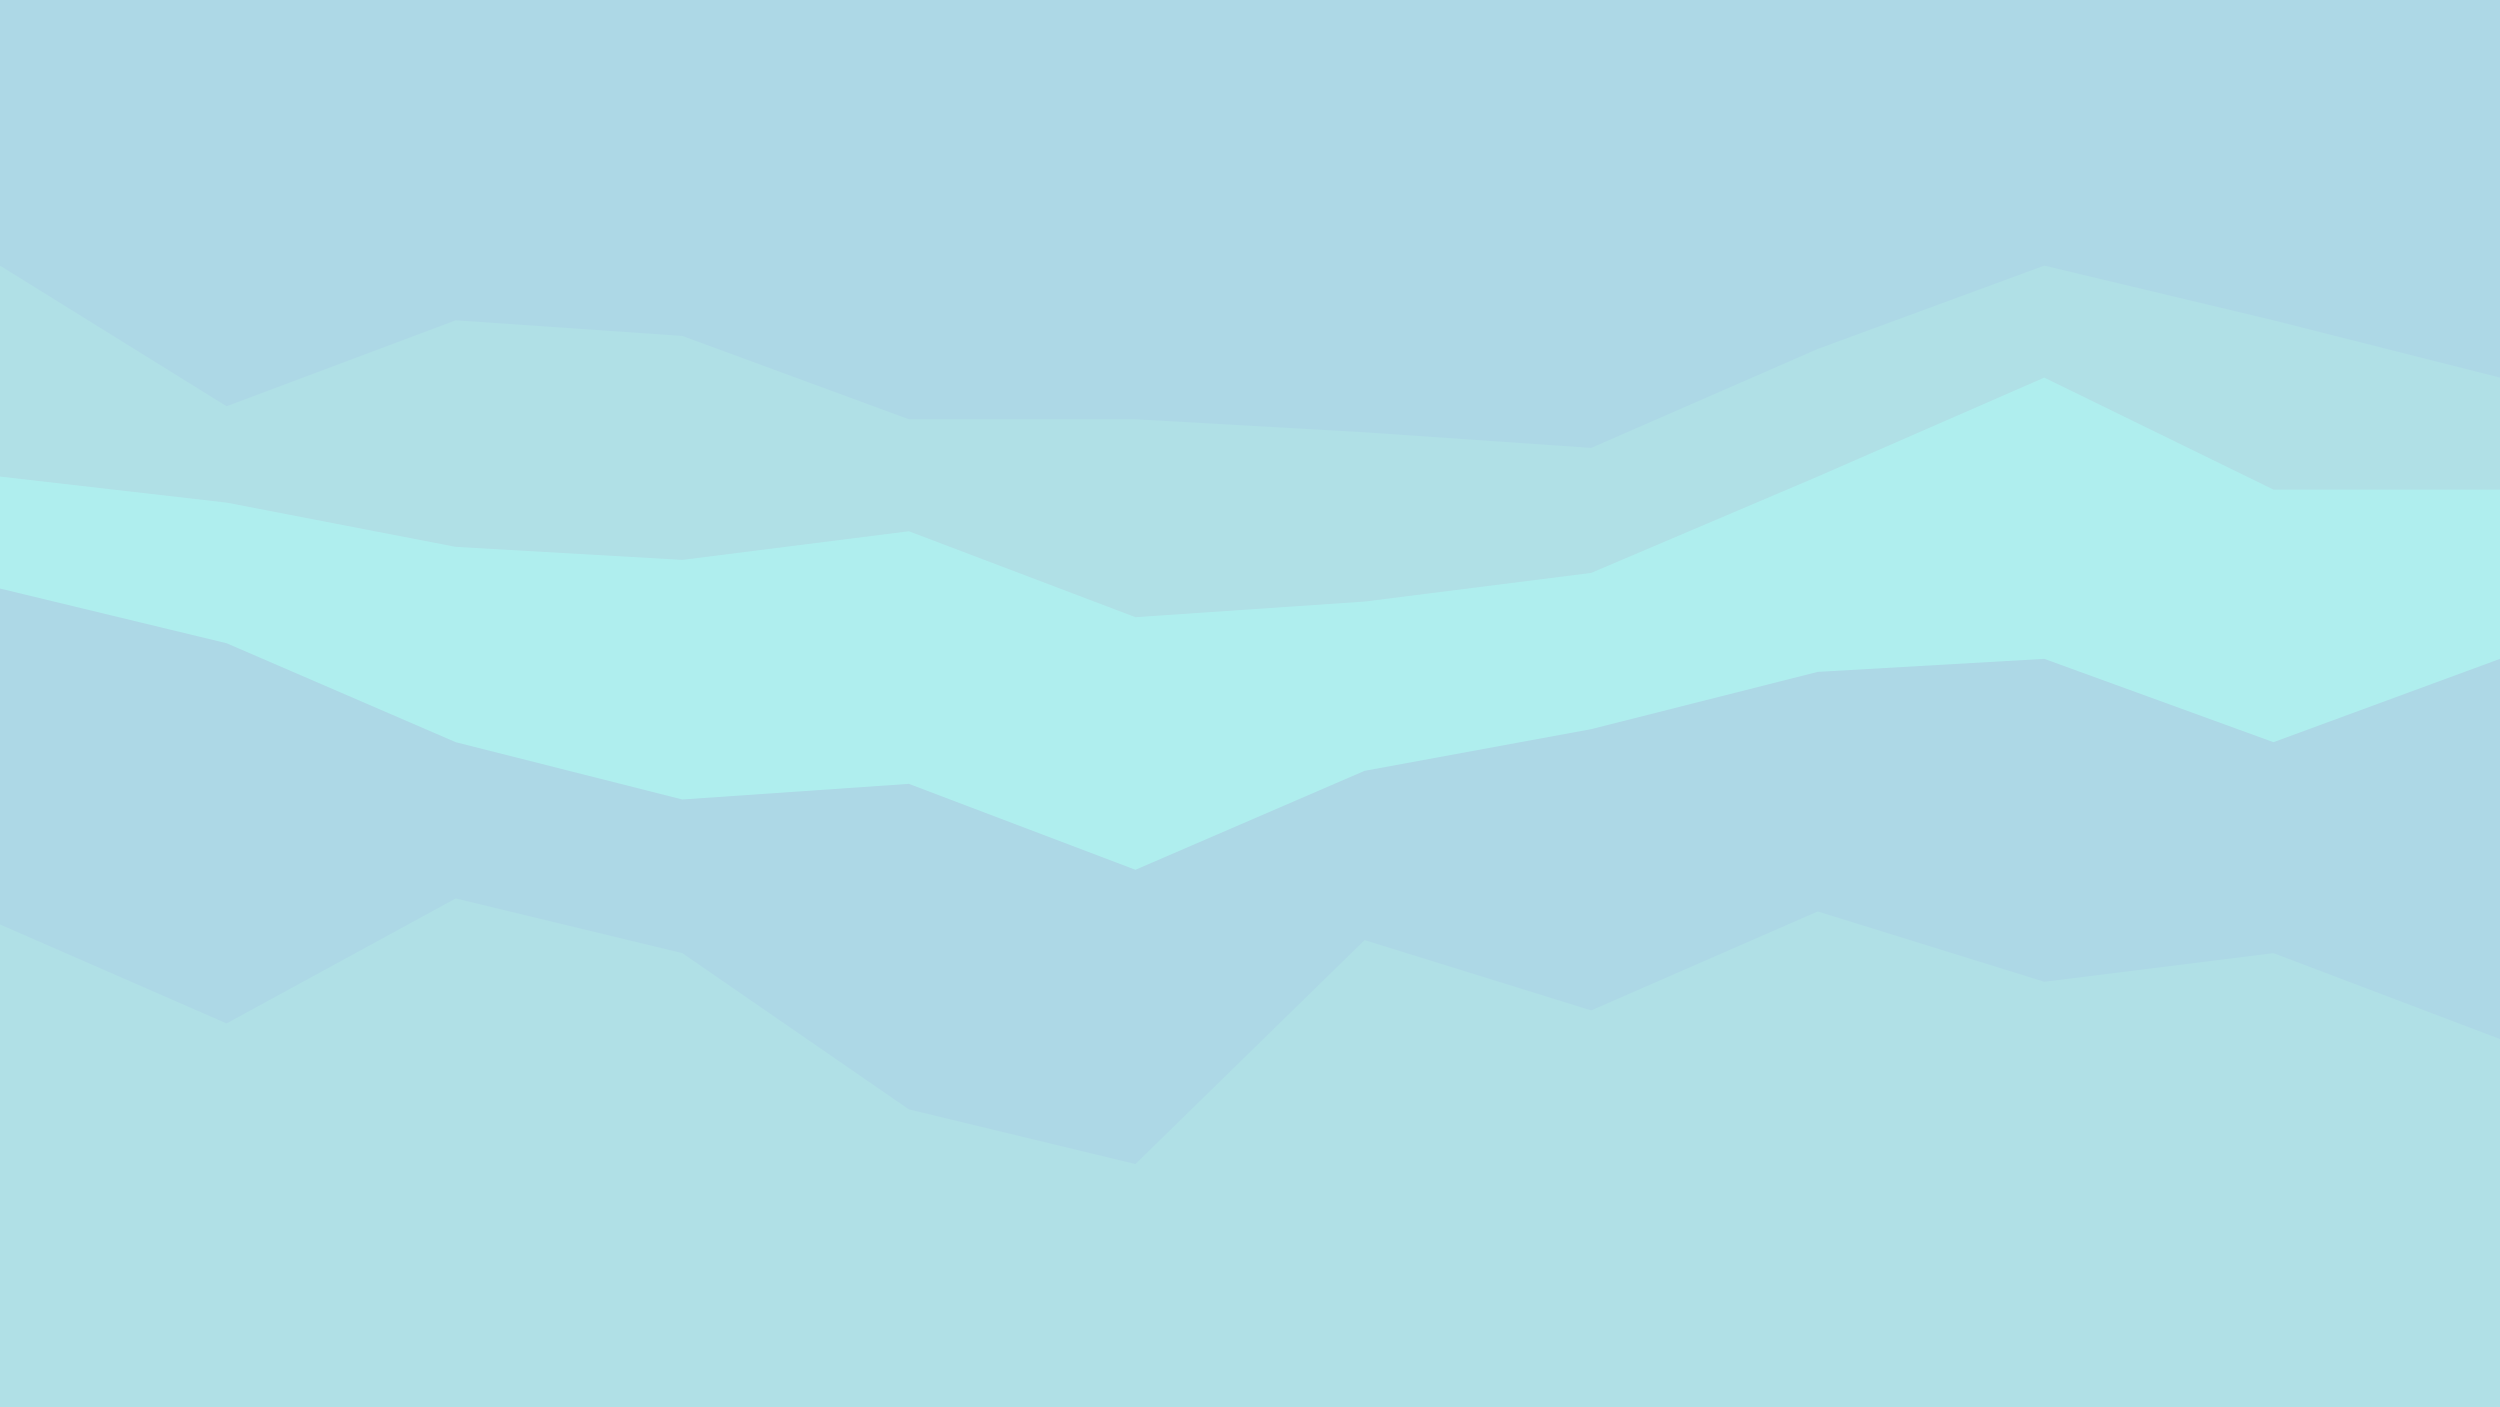
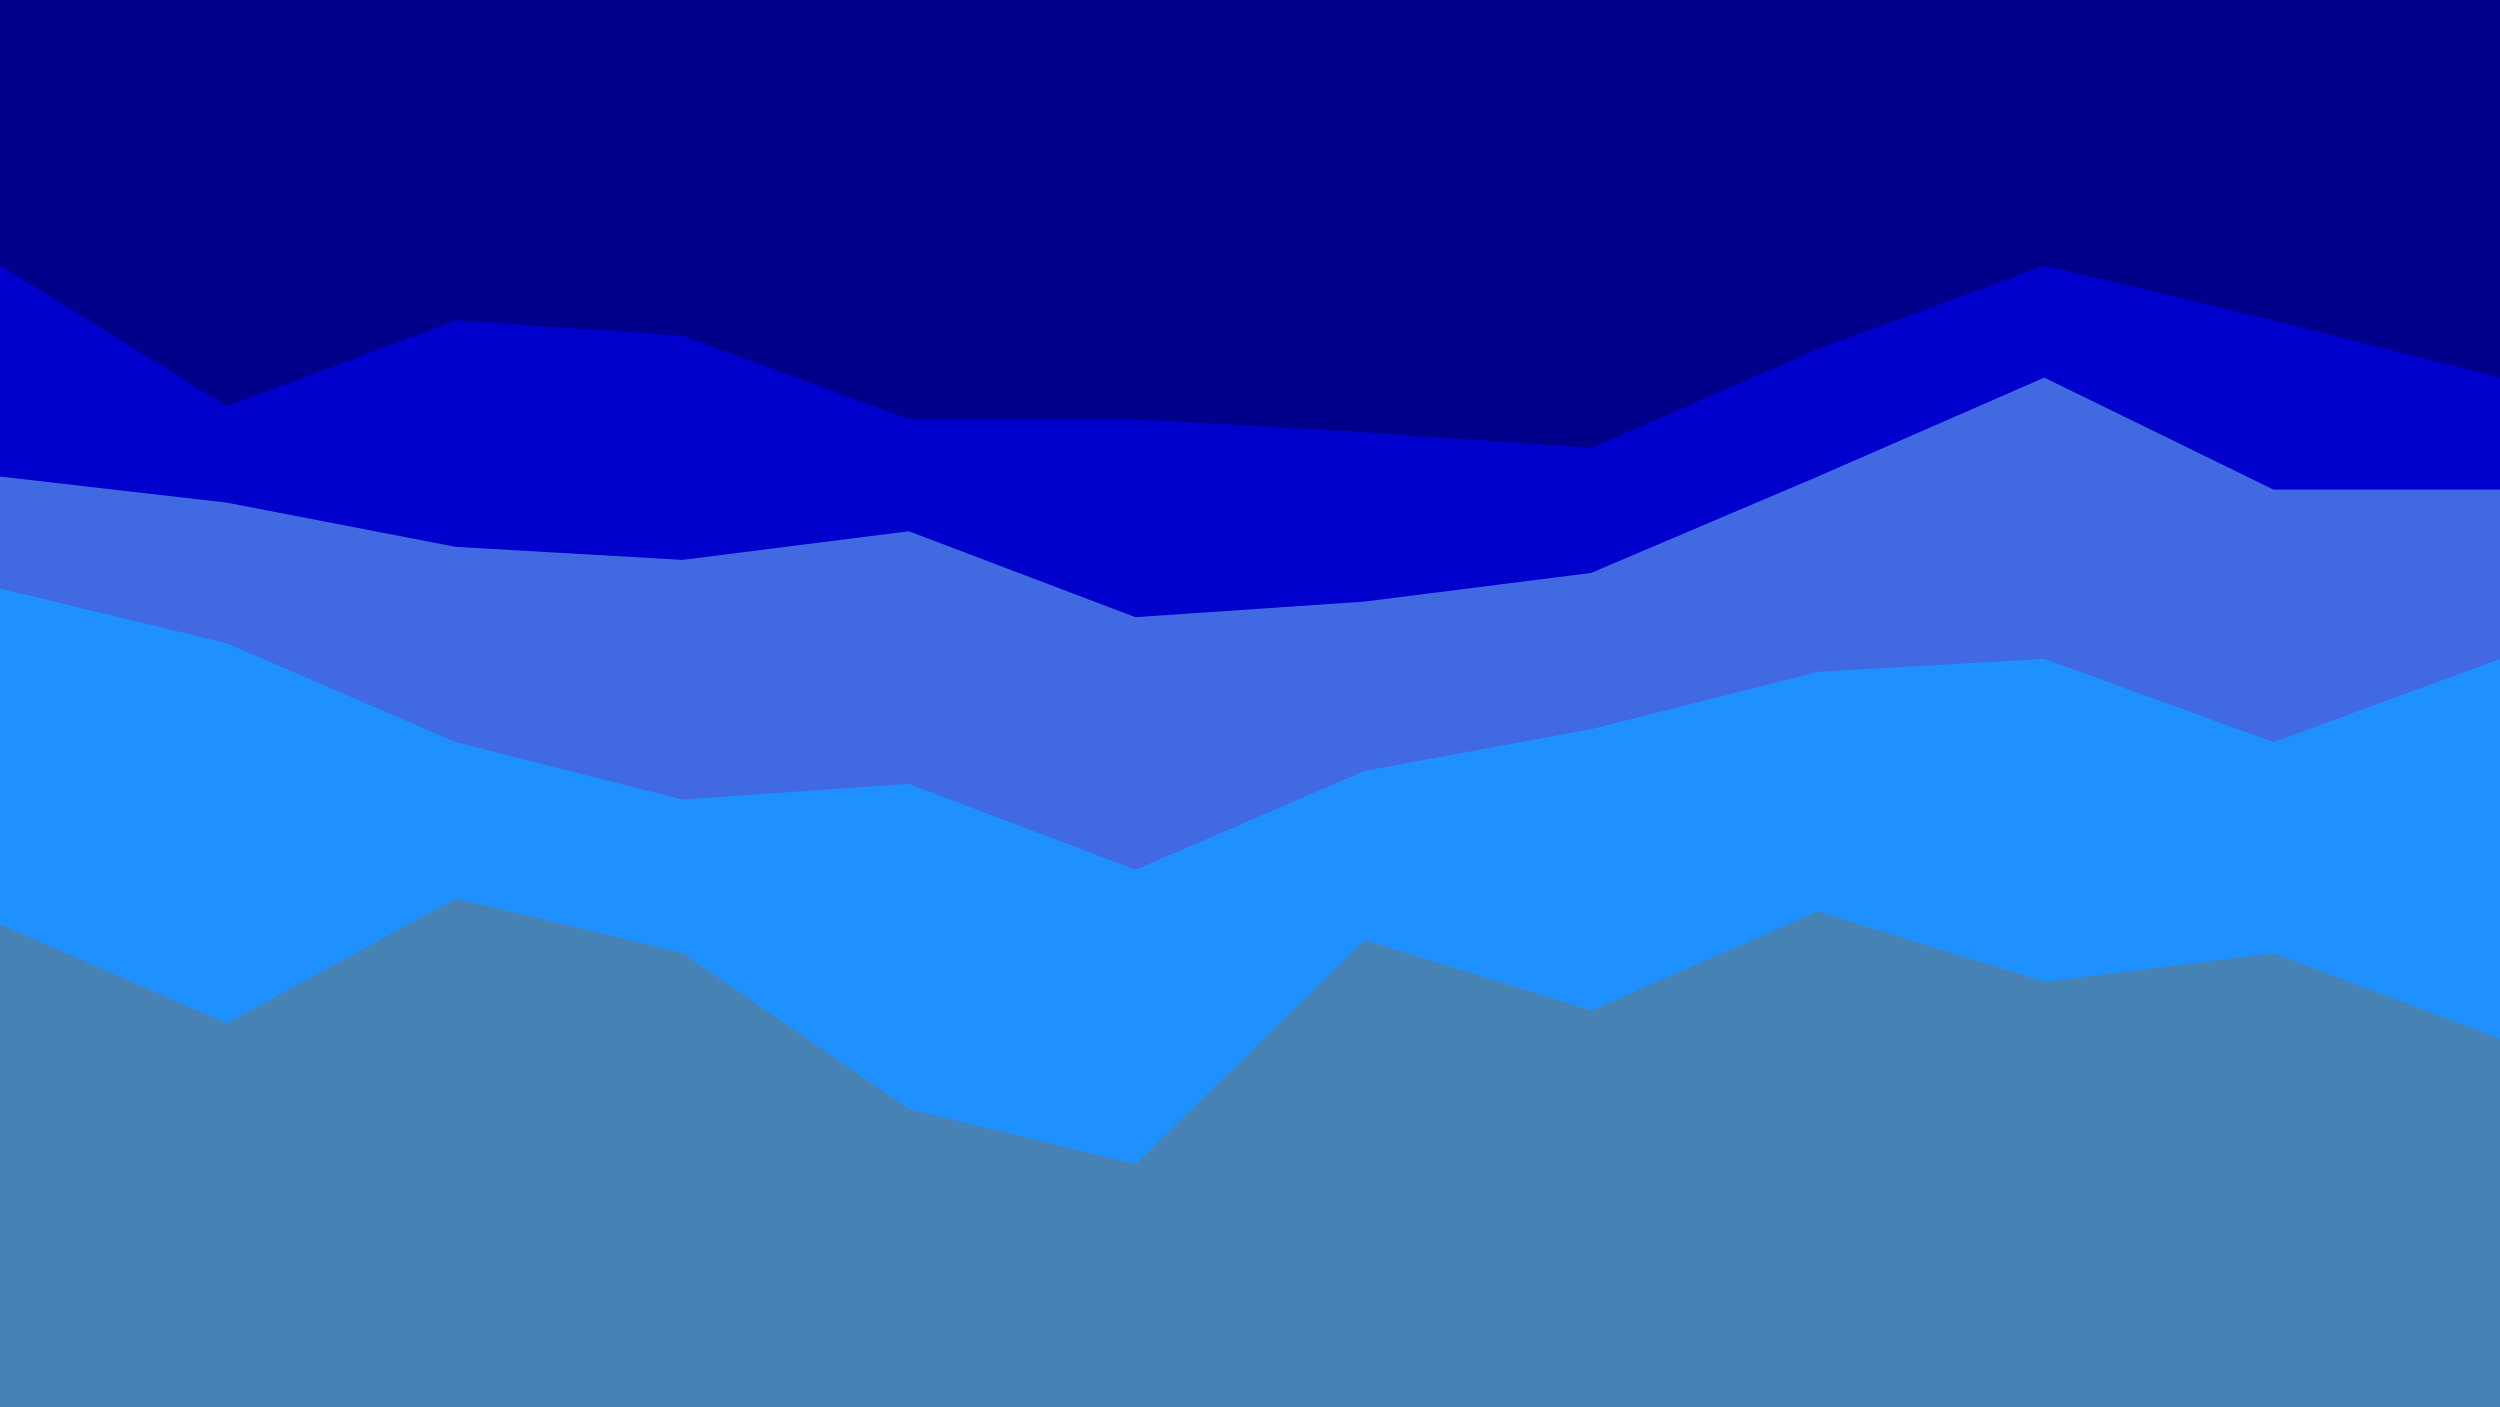
<svg xmlns="http://www.w3.org/2000/svg" id="visual" viewBox="0 0 960 540" width="960" height="540" version="1.1">
-   <path d="M0 104L87 158L175 125L262 131L349 163L436 163L524 168L611 174L698 136L785 104L873 125L960 147L960 0L873 0L785 0L698 0L611 0L524 0L436 0L349 0L262 0L175 0L87 0L0 0Z" fill="#ADD8E6" />
-   <path d="M0 185L87 195L175 212L262 217L349 206L436 239L524 233L611 222L698 185L785 147L873 190L960 190L960 145L873 123L785 102L698 134L611 172L524 166L436 161L349 161L262 129L175 123L87 156L0 102Z" fill="#B0E0E6" />
-   <path d="M0 228L87 249L175 287L262 309L349 303L436 336L524 298L611 282L698 260L785 255L873 287L960 255L960 188L873 188L785 145L698 183L611 220L524 231L436 237L349 204L262 215L175 210L87 193L0 183Z" fill="#AFEEEE" />
-   <path d="M0 357L87 395L175 347L262 368L349 428L436 449L524 363L611 390L698 352L785 379L873 368L960 401L960 253L873 285L785 253L698 258L611 280L524 296L436 334L349 301L262 307L175 285L87 247L0 226Z" fill="#ADD8E6" />
-   <path d="M0 541L87 541L175 541L262 541L349 541L436 541L524 541L611 541L698 541L785 541L873 541L960 541L960 399L873 366L785 377L698 350L611 388L524 361L436 447L349 426L262 366L175 345L87 393L0 355Z" fill="#B0E0E6" />
+   <path d="M0 104L87 158L175 125L262 131L349 163L436 163L524 168L611 174L698 136L785 104L873 125L960 147L960 0L873 0L785 0L698 0L611 0L524 0L436 0L349 0L262 0L175 0L87 0L0 0Z" fill="#00008B" />
+   <path d="M0 185L87 195L175 212L262 217L349 206L436 239L524 233L611 222L698 185L785 147L873 190L960 190L960 145L873 123L785 102L698 134L611 172L524 166L436 161L349 161L262 129L175 123L87 156L0 102Z" fill="#0000CD" />
+   <path d="M0 228L87 249L175 287L262 309L349 303L436 336L524 298L611 282L698 260L785 255L873 287L960 255L960 188L873 188L785 145L698 183L611 220L524 231L436 237L349 204L262 215L175 210L87 193L0 183Z" fill="#4169E1" />
+   <path d="M0 357L87 395L175 347L262 368L349 428L436 449L524 363L611 390L698 352L785 379L873 368L960 401L960 253L873 285L785 253L698 258L611 280L524 296L436 334L349 301L262 307L175 285L87 247L0 226Z" fill="#1E90FF" />
+   <path d="M0 541L87 541L175 541L262 541L349 541L436 541L524 541L611 541L698 541L785 541L873 541L960 541L960 399L873 366L785 377L698 350L611 388L524 361L436 447L349 426L262 366L175 345L87 393L0 355Z" fill="#4682B4" />
</svg>
